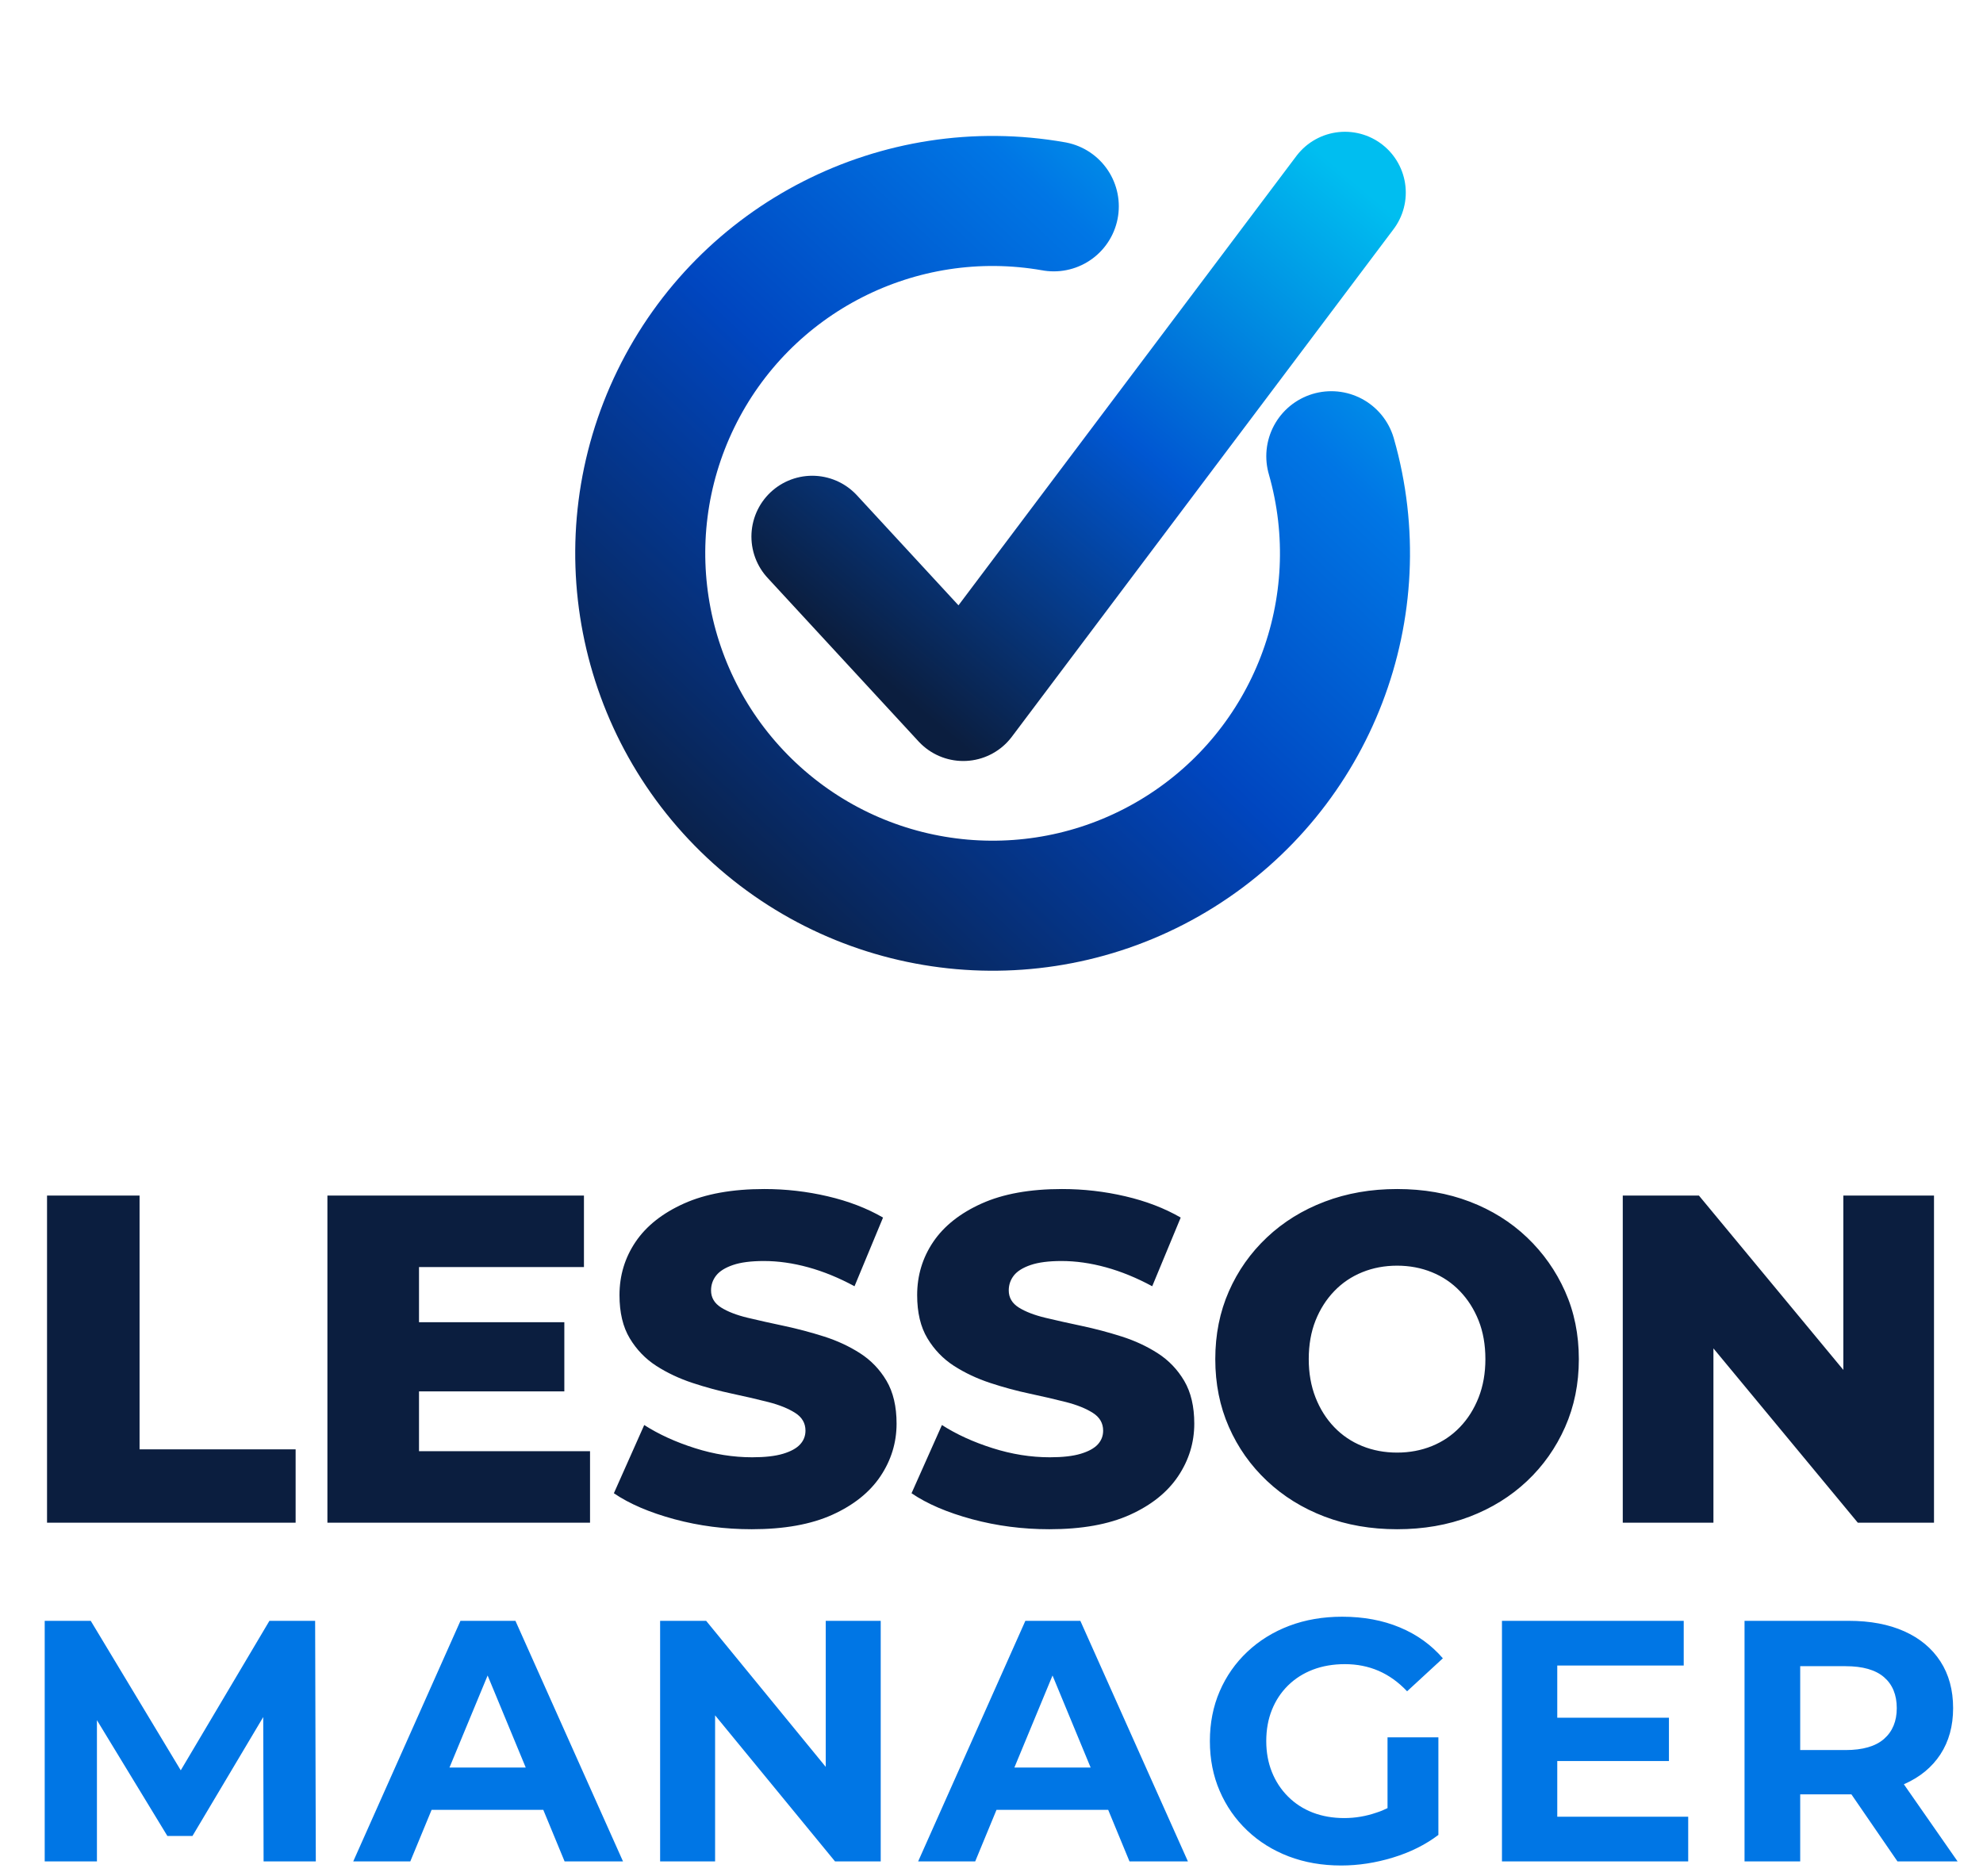
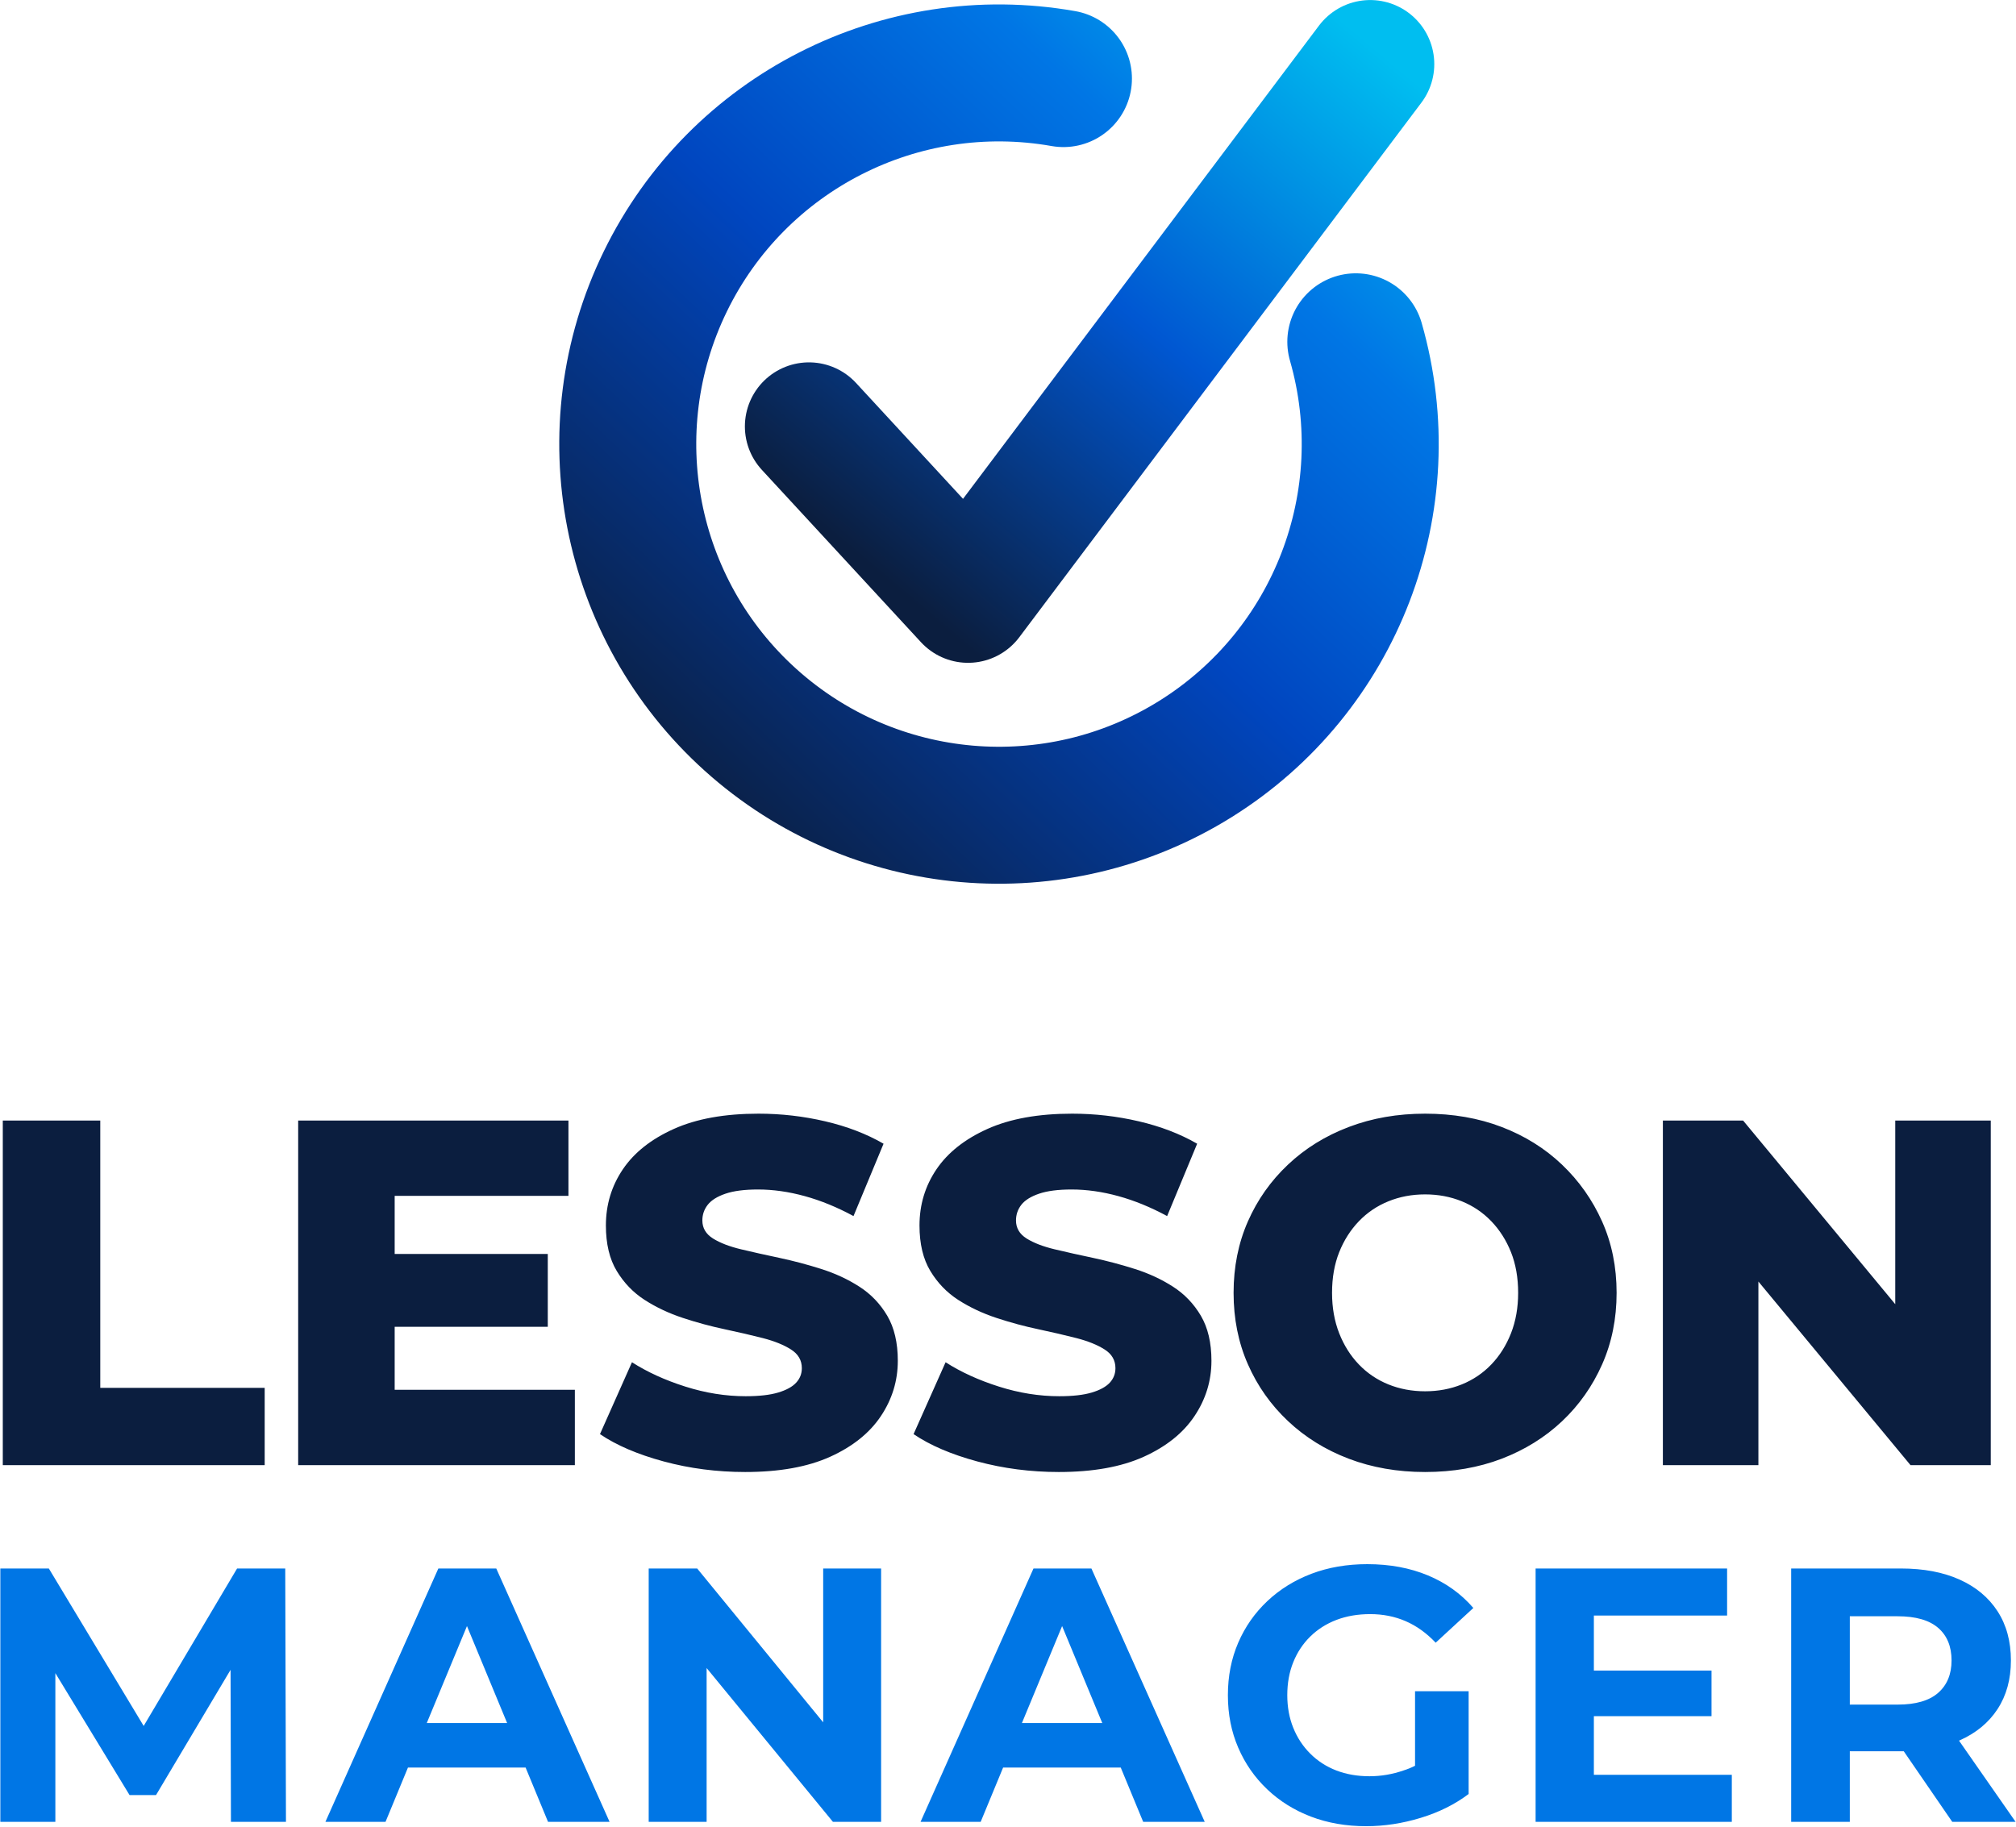
- <svg xmlns="http://www.w3.org/2000/svg" viewBox="0 0 554 524" width="554" height="524">
+ <svg xmlns="http://www.w3.org/2000/svg" viewBox="12.4 36.8 534.6 484.4" width="534.6" height="484.4">
  <g transform="translate(126.7244 4) scale(0.5859375)">
    <g transform="translate(21 -19)">
      <defs>
        <linearGradient id="s9r" gradientUnits="userSpaceOnUse" x1="90" y1="440" x2="420" y2="90">
          <stop offset="0" stop-color="#0B1E3F" />
          <stop offset=".45" stop-color="#0046C0" />
          <stop offset=".75" stop-color="#0076E5" />
          <stop offset="1" stop-color="#00BEF0" />
        </linearGradient>
        <linearGradient id="s9c" gradientUnits="userSpaceOnUse" x1="200" y1="350" x2="410" y2="100">
          <stop offset="0" stop-color="#0B1E3F" />
          <stop offset=".5" stop-color="#0057D2" />
          <stop offset="1" stop-color="#00BEF0" />
        </linearGradient>
      </defs>
      <path d="M397.49 229.69A168 168 0 1 1 265.17 110.55" fill="none" stroke="url(#s9r)" stroke-width="62" stroke-linecap="round" />
      <path d="M150 268L222 346L404 104" fill="none" stroke="url(#s9c)" stroke-width="58" stroke-linecap="round" stroke-linejoin="round" />
    </g>
  </g>
  <path d="M82.59 425.39L13.14 425.39L13.14 334L38.99 334L38.99 404.89L82.59 404.89L82.59 425.39ZM117.06 388.70L117.06 405.41L164.84 405.41L164.84 425.39L91.47 425.39L91.47 334L163.14 334L163.14 353.97L117.06 353.97L117.06 369.38L157.66 369.38L157.66 388.70L117.06 388.70ZM210.01 427.21L210.01 427.21Q198.78 427.21 188.41 424.41Q178.03 421.60 171.50 417.16L171.50 417.16L179.98 398.10Q186.12 402.02 194.15 404.56Q202.18 407.11 210.14 407.11L210.14 407.11Q215.50 407.11 218.76 406.13Q222.02 405.15 223.52 403.52Q225.03 401.89 225.03 399.67L225.03 399.67Q225.03 396.53 222.15 394.71Q219.28 392.88 214.71 391.70Q210.14 390.53 204.59 389.35Q199.05 388.18 193.50 386.35Q187.95 384.52 183.38 381.59Q178.81 378.65 175.94 373.88Q173.07 369.12 173.07 361.81L173.07 361.81Q173.07 353.58 177.57 346.92Q182.07 340.27 191.08 336.22Q200.09 332.17 213.54 332.17L213.54 332.17Q222.55 332.17 231.23 334.20Q239.91 336.22 246.70 340.14L246.70 340.14L238.73 359.33Q232.21 355.80 225.81 354.04Q219.41 352.28 213.41 352.28L213.41 352.28Q208.05 352.28 204.79 353.39Q201.53 354.50 200.09 356.32Q198.65 358.15 198.65 360.50L198.65 360.50Q198.65 363.50 201.46 365.27Q204.27 367.03 208.90 368.14Q213.54 369.25 219.09 370.42Q224.63 371.60 230.18 373.36Q235.73 375.12 240.30 378.06Q244.87 381.00 247.68 385.76Q250.48 390.53 250.48 397.71L250.48 397.71Q250.48 405.67 245.98 412.40Q241.48 419.12 232.53 423.17Q223.59 427.21 210.01 427.21ZM293.17 427.21L293.17 427.21Q281.95 427.21 271.57 424.41Q261.19 421.60 254.66 417.16L254.66 417.16L263.15 398.10Q269.28 402.02 277.31 404.56Q285.34 407.11 293.30 407.11L293.30 407.11Q298.66 407.11 301.92 406.13Q305.18 405.15 306.69 403.52Q308.19 401.89 308.19 399.67L308.19 399.67Q308.19 396.53 305.32 394.71Q302.44 392.88 297.87 391.70Q293.30 390.53 287.76 389.35Q282.21 388.18 276.66 386.35Q271.11 384.52 266.54 381.59Q261.97 378.65 259.10 373.88Q256.23 369.12 256.23 361.81L256.23 361.81Q256.23 353.58 260.73 346.92Q265.24 340.27 274.24 336.22Q283.25 332.17 296.70 332.17L296.70 332.17Q305.71 332.17 314.39 334.20Q323.07 336.22 329.86 340.14L329.86 340.14L321.90 359.33Q315.37 355.80 308.97 354.04Q302.57 352.28 296.57 352.28L296.57 352.28Q291.22 352.28 287.95 353.39Q284.69 354.50 283.25 356.32Q281.82 358.15 281.82 360.50L281.82 360.50Q281.82 363.50 284.62 365.27Q287.43 367.03 292.06 368.14Q296.70 369.25 302.25 370.42Q307.80 371.60 313.34 373.36Q318.89 375.12 323.46 378.06Q328.03 381.00 330.84 385.76Q333.65 390.53 333.65 397.71L333.65 397.71Q333.65 405.67 329.14 412.40Q324.64 419.12 315.69 423.17Q306.75 427.21 293.17 427.21ZM390.31 427.21L390.31 427.21Q379.34 427.21 370.07 423.69Q360.80 420.16 353.95 413.70Q347.09 407.24 343.31 398.62Q339.52 390.01 339.52 379.69L339.52 379.69Q339.52 369.38 343.31 360.76Q347.09 352.15 353.95 345.68Q360.80 339.22 370.07 335.70Q379.34 332.17 390.31 332.17L390.31 332.17Q401.40 332.17 410.61 335.70Q419.81 339.22 426.60 345.68Q433.39 352.15 437.24 360.76Q441.09 369.38 441.09 379.69L441.09 379.69Q441.09 390.01 437.24 398.69Q433.39 407.37 426.60 413.77Q419.81 420.16 410.61 423.69Q401.40 427.21 390.31 427.21ZM390.31 405.80L390.31 405.80Q395.53 405.80 400.03 403.98Q404.54 402.15 407.86 398.69Q411.19 395.23 413.09 390.40Q414.98 385.57 414.98 379.69L414.98 379.69Q414.98 373.69 413.09 368.92Q411.19 364.16 407.86 360.70Q404.54 357.24 400.03 355.41Q395.53 353.58 390.31 353.58L390.31 353.58Q385.08 353.58 380.58 355.41Q376.07 357.24 372.75 360.70Q369.42 364.16 367.52 368.92Q365.63 373.69 365.63 379.69L365.63 379.69Q365.63 385.57 367.52 390.40Q369.42 395.23 372.75 398.69Q376.07 402.15 380.58 403.98Q385.08 405.80 390.31 405.80ZM478.69 425.39L453.36 425.39L453.36 334L474.64 334L514.98 382.70L514.98 334L540.31 334L540.31 425.39L519.03 425.39L478.69 376.69L478.69 425.39Z" fill="#0B1E3F" />
  <path d="M27.08 520L12.49 520L12.49 452.80L25.35 452.80L50.50 494.56L75.27 452.80L88.04 452.80L88.23 520L73.64 520L73.54 479.68L53.77 512.90L46.76 512.90L27.08 480.55L27.08 520ZM114.63 520L98.69 520L128.64 452.80L144.00 452.80L174.05 520L157.73 520L151.78 505.60L120.58 505.60L114.63 520ZM125.57 493.79L146.88 493.79L136.23 468.07L125.57 493.79ZM199.78 520L184.42 520L184.42 452.80L197.28 452.80L230.69 493.60L230.69 452.80L246.05 452.80L246.05 520L233.28 520L199.78 479.20L199.78 520ZM272.45 520L256.51 520L286.46 452.80L301.82 452.80L331.87 520L315.55 520L309.60 505.60L278.40 505.60L272.45 520ZM283.39 493.79L304.70 493.79L294.05 468.07L283.39 493.79ZM374.68 521.15L374.68 521.15Q366.71 521.15 360.04 518.61Q353.37 516.06 348.43 511.36Q343.48 506.66 340.75 500.32Q338.01 493.99 338.01 486.40Q338.01 478.82 340.75 472.48Q343.48 466.15 348.48 461.44Q353.47 456.74 360.19 454.19Q366.91 451.65 374.97 451.65L374.97 451.65Q383.90 451.65 391.05 454.63Q398.20 457.60 403.10 463.27L403.10 463.27L393.11 472.48Q389.47 468.64 385.15 466.77Q380.83 464.90 375.74 464.90L375.74 464.90Q370.84 464.90 366.81 466.43Q362.78 467.97 359.85 470.85Q356.92 473.73 355.34 477.67Q353.76 481.60 353.76 486.40L353.76 486.40Q353.76 491.11 355.34 495.04Q356.92 498.98 359.85 501.90Q362.78 504.83 366.76 506.37Q370.75 507.90 375.55 507.90L375.55 507.90Q380.15 507.90 384.57 506.37L384.57 506.37Q386.11 505.89 387.64 505.12L387.64 505.12L387.64 485.35L401.85 485.35L401.85 512.61Q396.38 516.74 389.13 518.94Q381.88 521.15 374.68 521.15ZM435.06 491.97L435.06 507.52L471.64 507.52L471.64 520L419.61 520L419.61 452.80L470.39 452.80L470.39 465.28L435.06 465.28L435.06 479.87L466.26 479.87L466.26 491.97L435.06 491.97ZM502.93 520L487.38 520L487.38 452.80L516.47 452.80Q525.49 452.80 532.02 455.73Q538.55 458.66 542.10 464.13Q545.65 469.60 545.65 477.19L545.65 477.19Q545.65 484.67 542.10 490.10Q538.55 495.52 532.02 498.40L532.02 498.40Q531.92 498.40 531.92 498.50L531.92 498.50L546.90 520L530.10 520L517.24 501.28Q516.85 501.28 516.47 501.28L516.47 501.28L502.93 501.28L502.93 520ZM502.93 465.47L502.93 488.90L515.60 488.90Q522.80 488.90 526.36 485.78Q529.91 482.66 529.91 477.19L529.91 477.19Q529.91 471.62 526.36 468.55Q522.80 465.47 515.60 465.47L515.60 465.47L502.93 465.47Z" fill="#0076E5" />
</svg>
